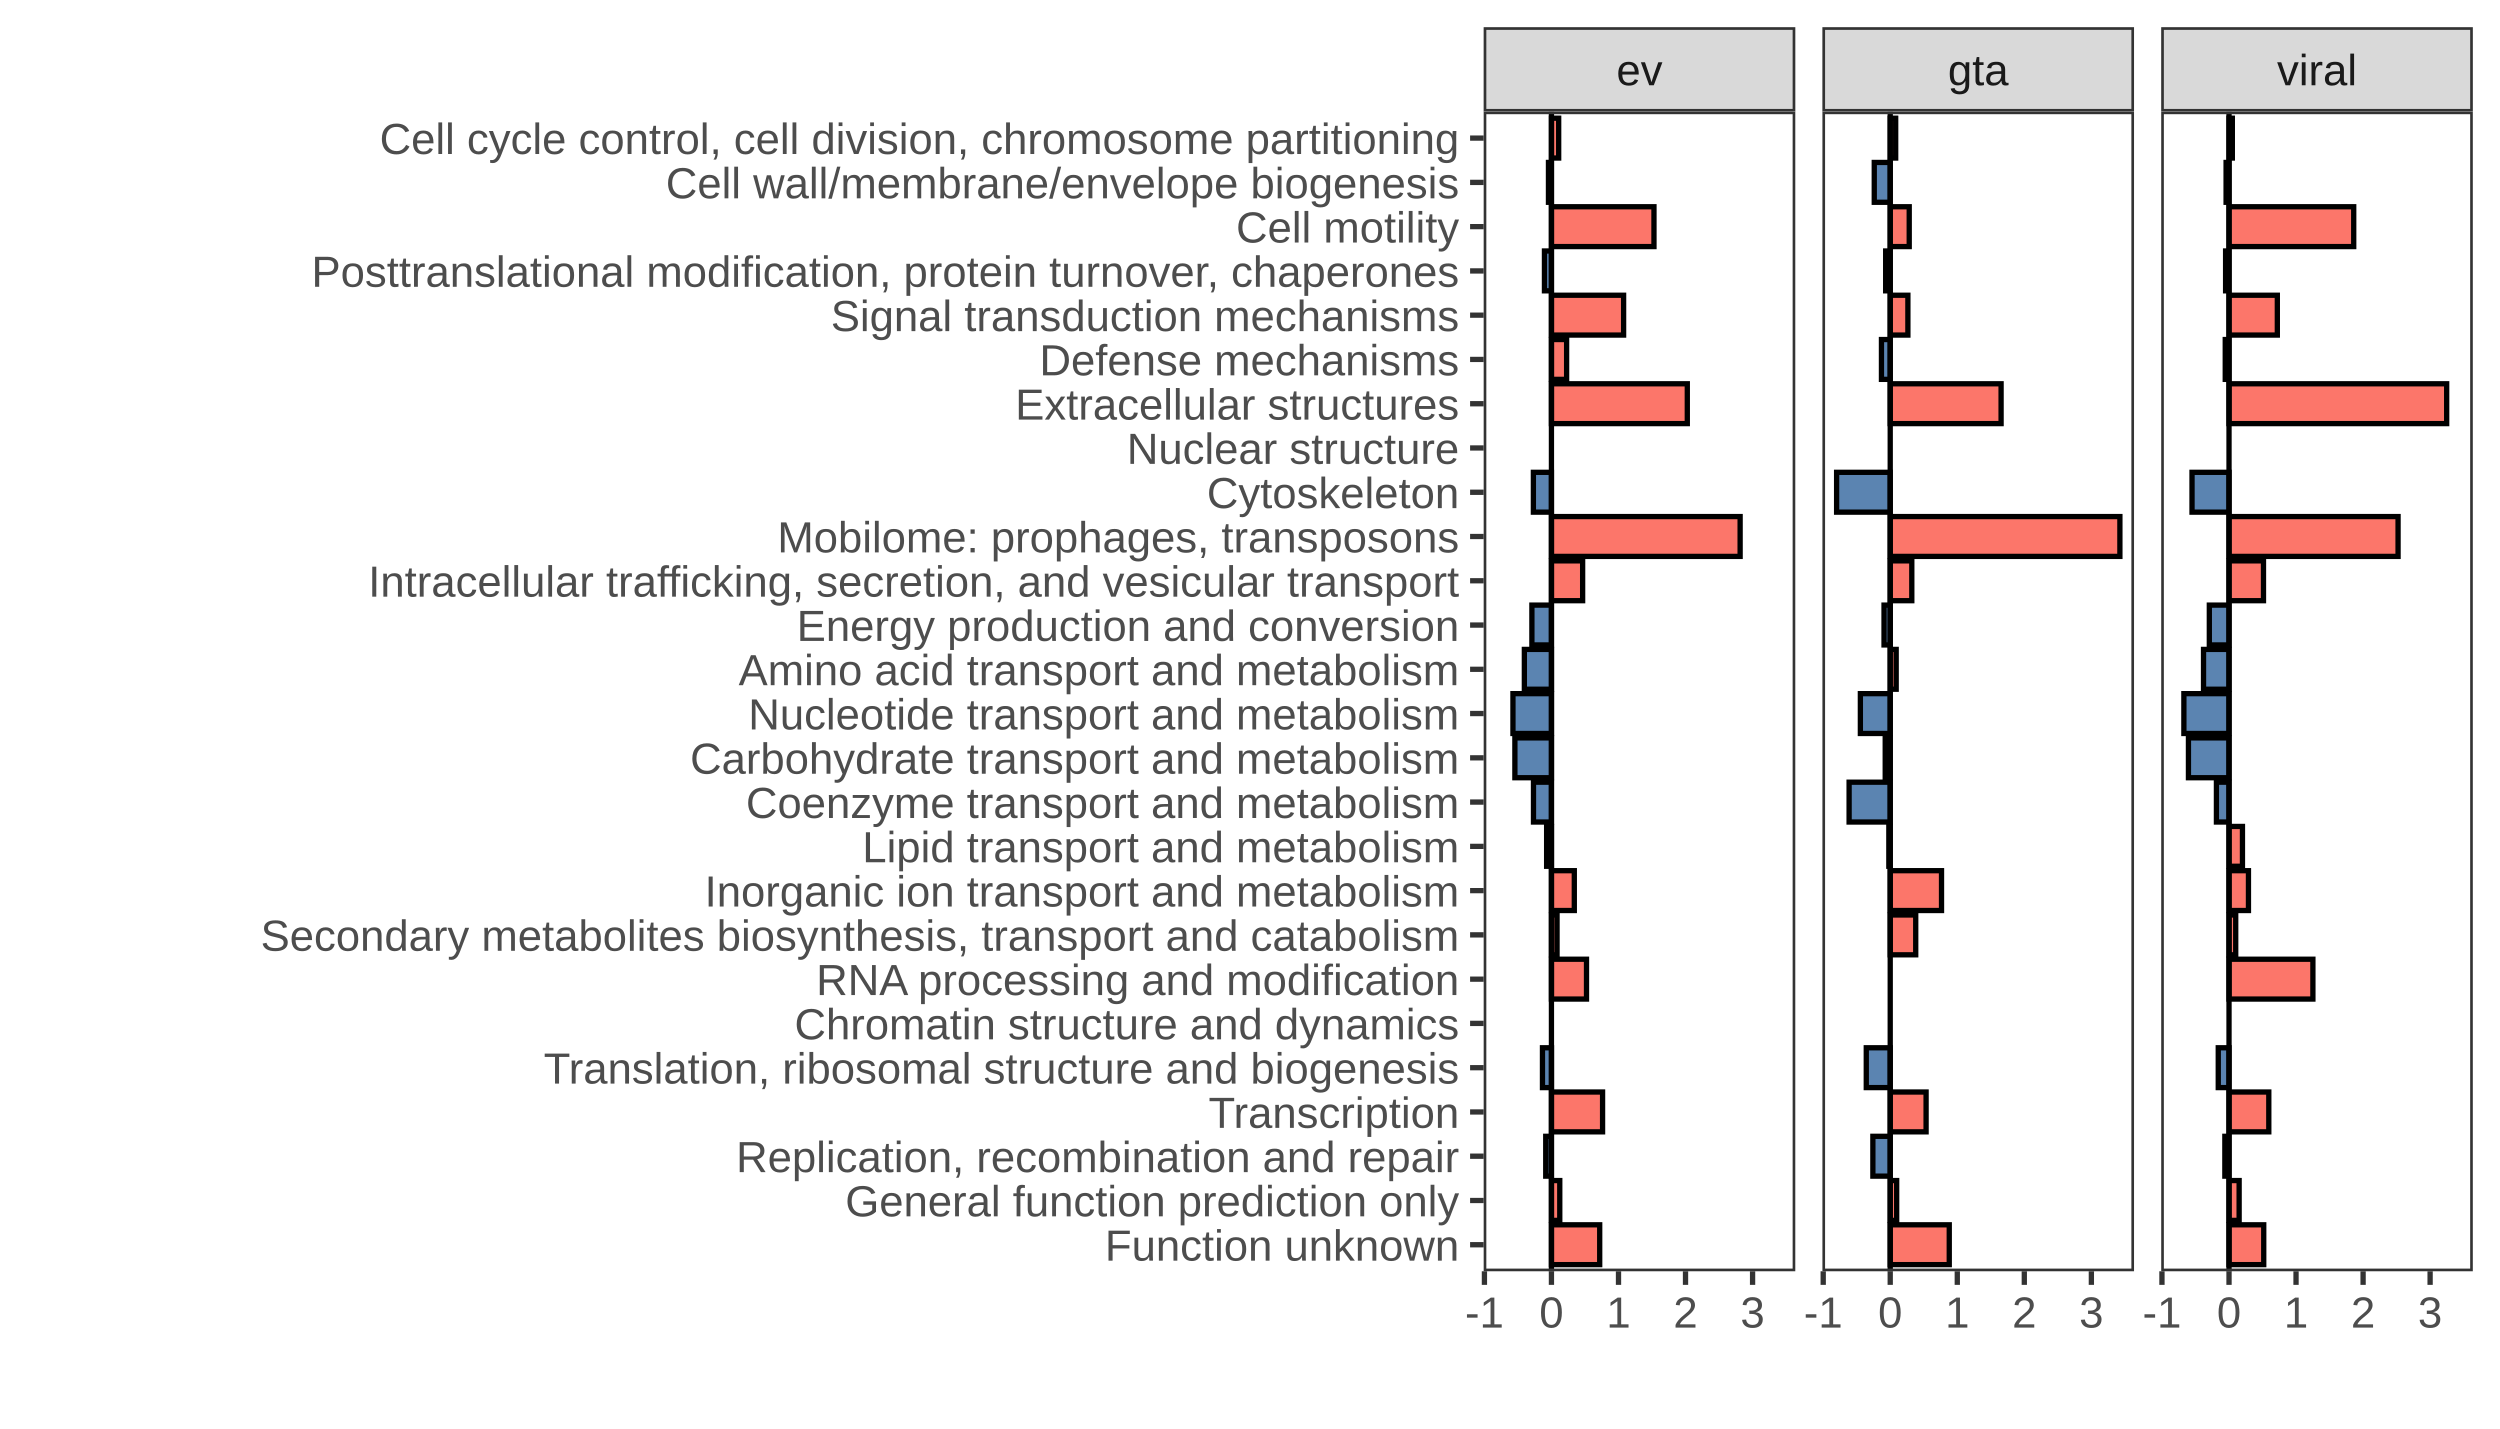
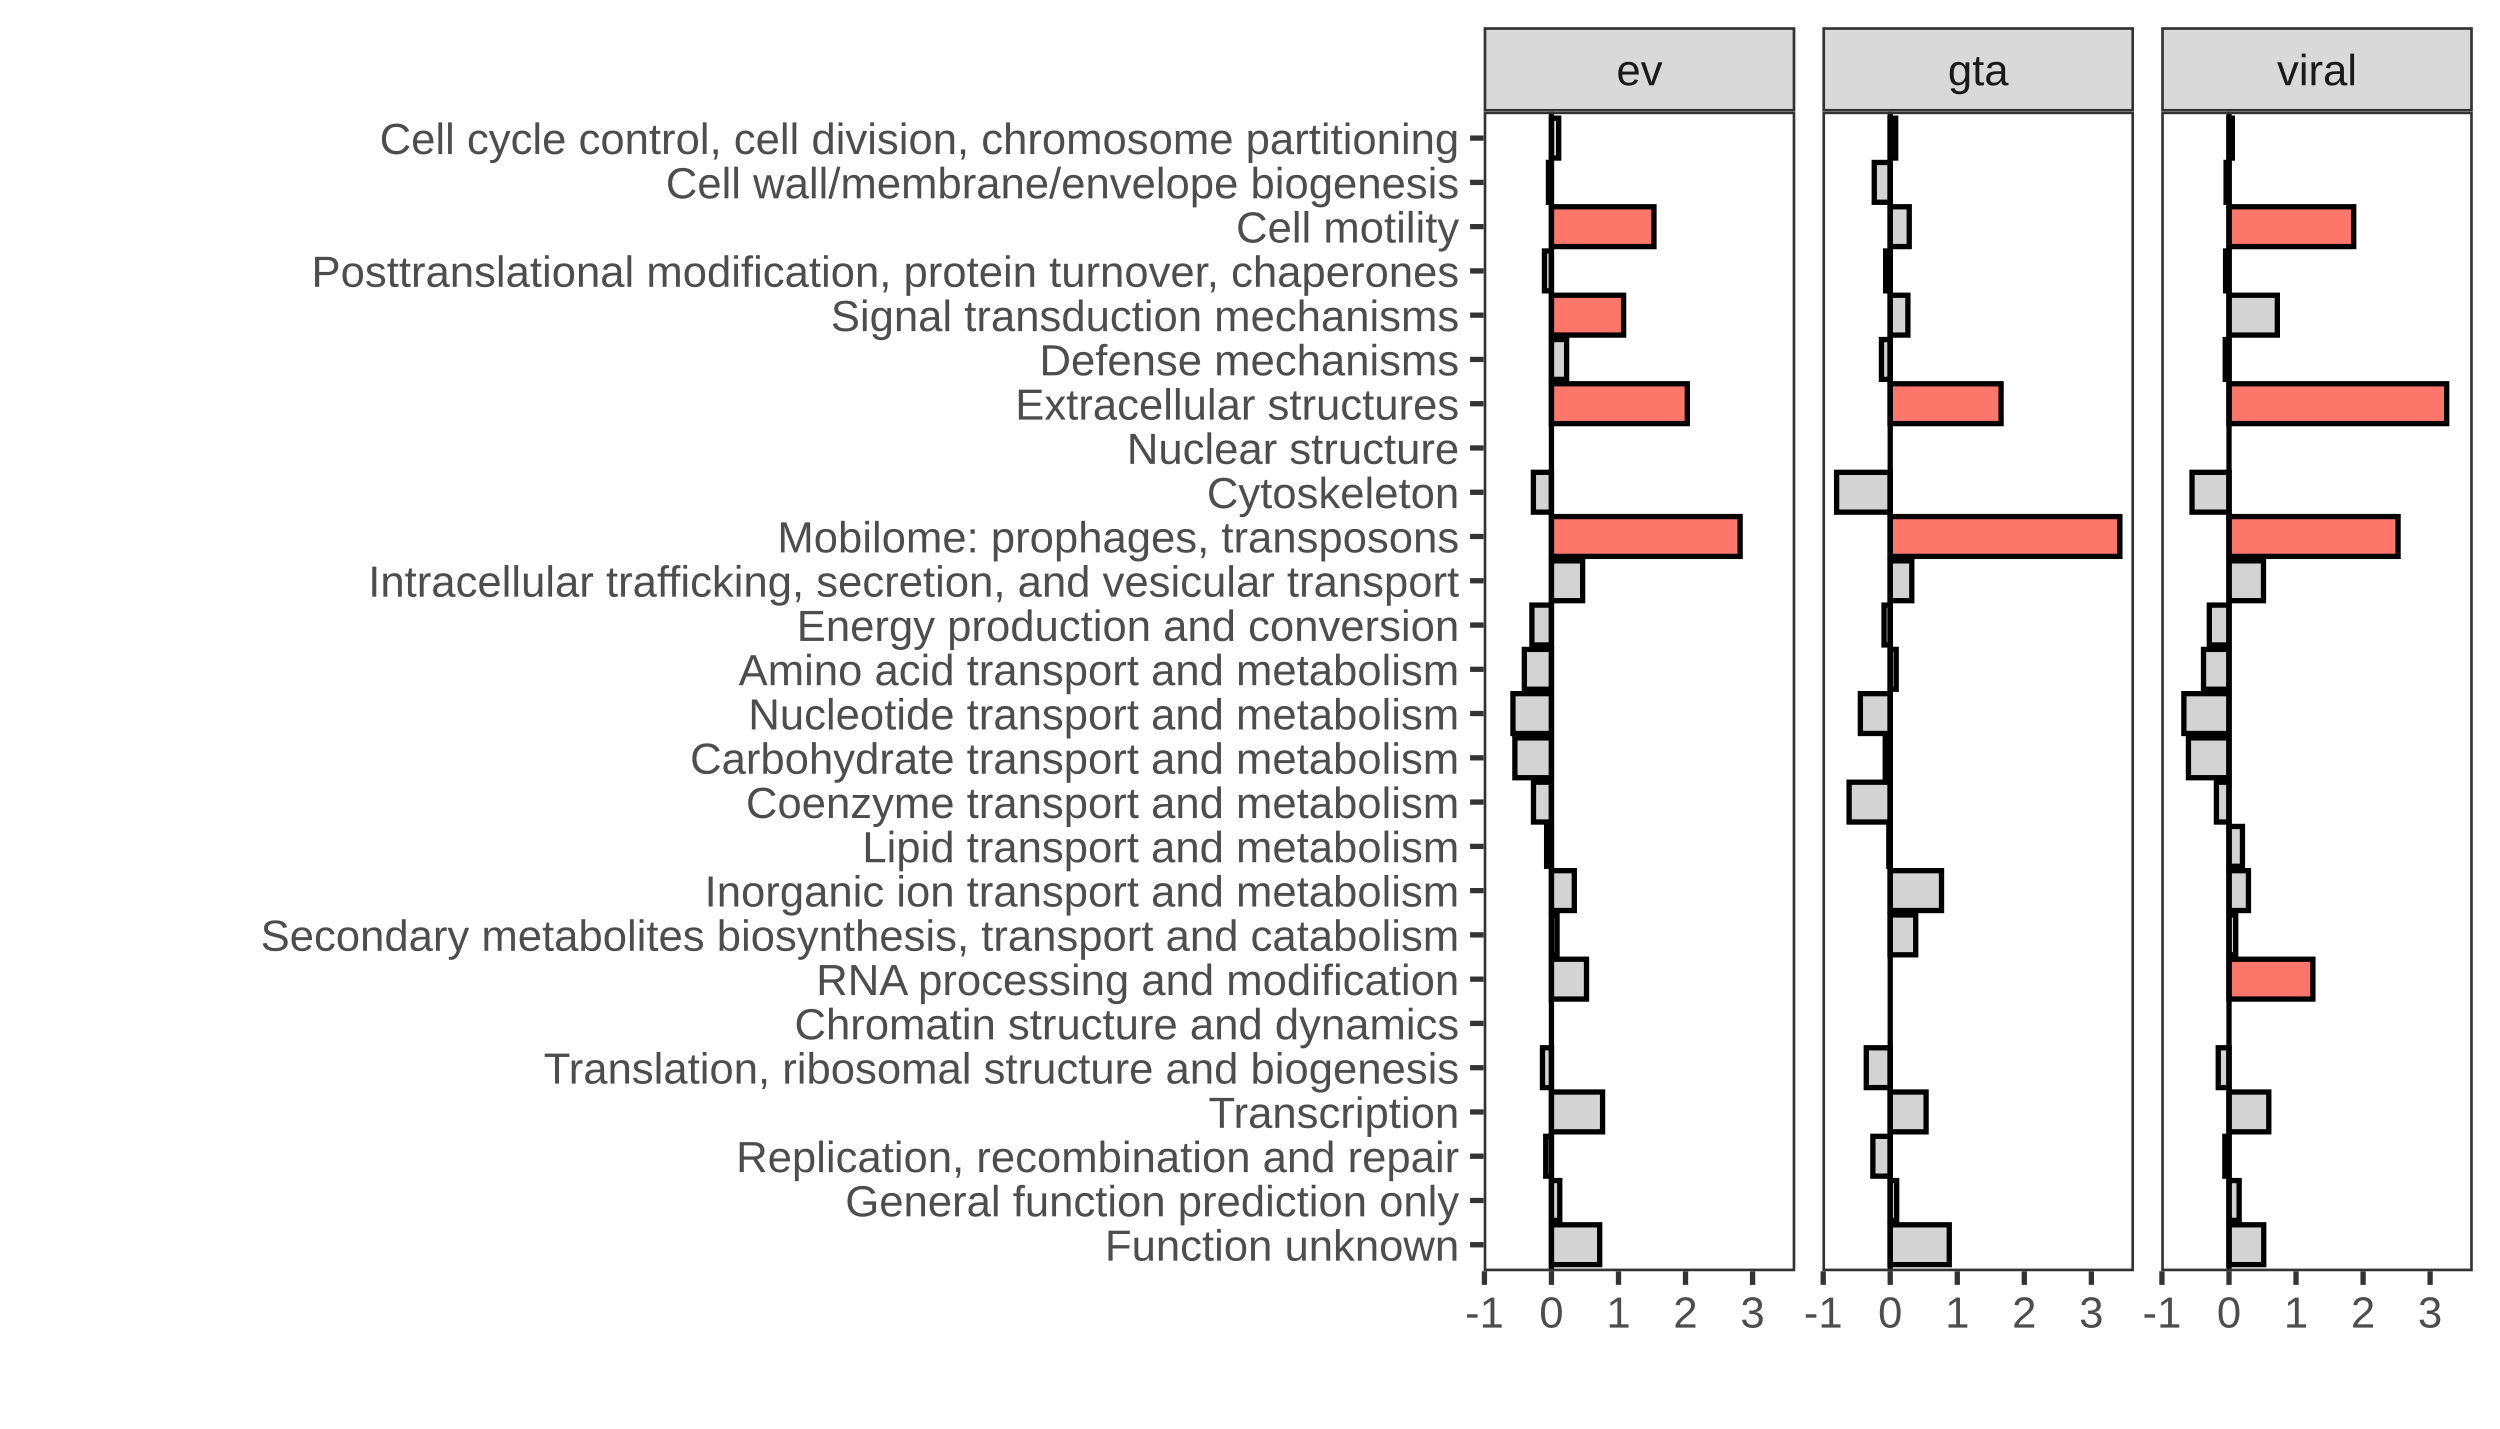
<svg xmlns="http://www.w3.org/2000/svg" class="svglite" width="504.00pt" height="288.00pt" viewBox="0 0 504.00 288.00">
  <defs>
    <style type="text/css">
    .svglite line, .svglite polyline, .svglite polygon, .svglite path, .svglite rect, .svglite circle {
      fill: none;
      stroke: #000000;
      stroke-linecap: round;
      stroke-linejoin: round;
      stroke-miterlimit: 10.00;
    }
    .svglite text {
      white-space: pre;
    }
  </style>
  </defs>
  <rect width="100%" height="100%" style="stroke: none; fill: none;" />
  <defs>
    <clipPath id="cpMC4wMHw1MDQuMDB8MC4wMHwyODguMDA=">
      <rect x="0.00" y="0.00" width="504.00" height="288.00" />
    </clipPath>
  </defs>
  <g clip-path="url(#cpMC4wMHw1MDQuMDB8MC4wMHwyODguMDA=)">
    <rect x="-0" y="0.00" width="504.00" height="288.00" style="stroke-width: 1.07; stroke: none;" />
  </g>
  <defs>
    <clipPath id="cpMjk5LjExfDM2MS45MnwyMi40OXwyNTYuMjk=">
      <rect x="299.11" y="22.49" width="62.82" height="233.80" />
    </clipPath>
  </defs>
  <g clip-path="url(#cpMjk5LjExfDM2MS45MnwyMi40OXwyNTYuMjk=)">
    <rect x="299.11" y="22.49" width="62.82" height="233.80" style="stroke-width: 1.07; stroke: none;" />
-     <rect x="310.96" y="211.23" width="1.82" height="8.03" style="stroke-width: 1.07; stroke-linecap: butt; stroke-linejoin: miter; fill: #5B84B1;" />
-     <rect x="312.77" y="193.38" width="7.07" height="8.03" style="stroke-width: 1.07; stroke-linecap: butt; stroke-linejoin: miter; fill: #FC766A;" />
-     <rect x="312.77" y="220.15" width="10.31" height="8.03" style="stroke-width: 1.07; stroke-linecap: butt; stroke-linejoin: miter; fill: #FC766A;" />
-     <rect x="311.62" y="229.08" width="1.15" height="8.03" style="stroke-width: 1.07; stroke-linecap: butt; stroke-linejoin: miter; fill: #5B84B1;" />
-     <rect x="312.77" y="202.31" width="0.00" height="8.03" style="stroke-width: 1.07; stroke-linecap: butt; stroke-linejoin: miter; fill: #5B84B1;" />
-     <rect x="312.77" y="23.83" width="1.46" height="8.03" style="stroke-width: 1.07; stroke-linecap: butt; stroke-linejoin: miter; fill: #FC766A;" />
-     <rect x="312.77" y="86.30" width="0.00" height="8.03" style="stroke-width: 1.07; stroke-linecap: butt; stroke-linejoin: miter; fill: #5B84B1;" />
-     <rect x="312.77" y="68.45" width="3.06" height="8.03" style="stroke-width: 1.07; stroke-linecap: butt; stroke-linejoin: miter; fill: #FC766A;" />
+     <rect x="310.96" y="211.23" width="1.82" height="8.03" style="stroke-width: 1.07; stroke-linecap: butt; stroke-linejoin: miter; fill: #D3D3D3;" />
+     <rect x="312.77" y="193.38" width="7.07" height="8.03" style="stroke-width: 1.07; stroke-linecap: butt; stroke-linejoin: miter; fill: #D3D3D3;" />
+     <rect x="312.77" y="220.15" width="10.31" height="8.03" style="stroke-width: 1.07; stroke-linecap: butt; stroke-linejoin: miter; fill: #D3D3D3;" />
+     <rect x="311.62" y="229.08" width="1.15" height="8.03" style="stroke-width: 1.07; stroke-linecap: butt; stroke-linejoin: miter; fill: #D3D3D3;" />
+     <rect x="312.77" y="202.31" width="0.00" height="8.03" style="stroke-width: 1.07; stroke-linecap: butt; stroke-linejoin: miter; fill: #D3D3D3;" />
+     <rect x="312.77" y="23.83" width="1.46" height="8.03" style="stroke-width: 1.07; stroke-linecap: butt; stroke-linejoin: miter; fill: #D3D3D3;" />
+     <rect x="312.77" y="86.30" width="0.00" height="8.03" style="stroke-width: 1.07; stroke-linecap: butt; stroke-linejoin: miter; fill: #D3D3D3;" />
+     <rect x="312.77" y="68.45" width="3.06" height="8.03" style="stroke-width: 1.07; stroke-linecap: butt; stroke-linejoin: miter; fill: #D3D3D3;" />
    <rect x="312.77" y="59.52" width="14.55" height="8.03" style="stroke-width: 1.07; stroke-linecap: butt; stroke-linejoin: miter; fill: #FC766A;" />
-     <rect x="312.17" y="32.75" width="0.60" height="8.03" style="stroke-width: 1.07; stroke-linecap: butt; stroke-linejoin: miter; fill: #5B84B1;" />
+     <rect x="312.17" y="32.75" width="0.60" height="8.03" style="stroke-width: 1.07; stroke-linecap: butt; stroke-linejoin: miter; fill: #D3D3D3;" />
    <rect x="312.77" y="41.68" width="20.67" height="8.03" style="stroke-width: 1.07; stroke-linecap: butt; stroke-linejoin: miter; fill: #FC766A;" />
-     <rect x="309.13" y="95.22" width="3.64" height="8.03" style="stroke-width: 1.07; stroke-linecap: butt; stroke-linejoin: miter; fill: #5B84B1;" />
+     <rect x="309.13" y="95.22" width="3.64" height="8.03" style="stroke-width: 1.07; stroke-linecap: butt; stroke-linejoin: miter; fill: #D3D3D3;" />
    <rect x="312.77" y="77.37" width="27.39" height="8.03" style="stroke-width: 1.07; stroke-linecap: butt; stroke-linejoin: miter; fill: #FC766A;" />
-     <rect x="312.77" y="113.07" width="6.29" height="8.03" style="stroke-width: 1.07; stroke-linecap: butt; stroke-linejoin: miter; fill: #FC766A;" />
-     <rect x="311.36" y="50.60" width="1.41" height="8.03" style="stroke-width: 1.07; stroke-linecap: butt; stroke-linejoin: miter; fill: #5B84B1;" />
+     <rect x="312.77" y="113.07" width="6.29" height="8.03" style="stroke-width: 1.07; stroke-linecap: butt; stroke-linejoin: miter; fill: #D3D3D3;" />
+     <rect x="311.36" y="50.60" width="1.41" height="8.03" style="stroke-width: 1.07; stroke-linecap: butt; stroke-linejoin: miter; fill: #D3D3D3;" />
    <rect x="312.77" y="104.14" width="38.04" height="8.03" style="stroke-width: 1.07; stroke-linecap: butt; stroke-linejoin: miter; fill: #FC766A;" />
-     <rect x="308.83" y="121.99" width="3.94" height="8.03" style="stroke-width: 1.07; stroke-linecap: butt; stroke-linejoin: miter; fill: #5B84B1;" />
-     <rect x="305.40" y="148.76" width="7.38" height="8.03" style="stroke-width: 1.07; stroke-linecap: butt; stroke-linejoin: miter; fill: #5B84B1;" />
-     <rect x="307.31" y="130.92" width="5.47" height="8.03" style="stroke-width: 1.07; stroke-linecap: butt; stroke-linejoin: miter; fill: #5B84B1;" />
-     <rect x="305.01" y="139.84" width="7.77" height="8.03" style="stroke-width: 1.07; stroke-linecap: butt; stroke-linejoin: miter; fill: #5B84B1;" />
-     <rect x="309.15" y="157.69" width="3.62" height="8.03" style="stroke-width: 1.07; stroke-linecap: butt; stroke-linejoin: miter; fill: #5B84B1;" />
-     <rect x="311.80" y="166.61" width="0.98" height="8.03" style="stroke-width: 1.07; stroke-linecap: butt; stroke-linejoin: miter; fill: #5B84B1;" />
-     <rect x="312.77" y="175.53" width="4.61" height="8.03" style="stroke-width: 1.07; stroke-linecap: butt; stroke-linejoin: miter; fill: #FC766A;" />
-     <rect x="312.77" y="184.46" width="1.13" height="8.03" style="stroke-width: 1.07; stroke-linecap: butt; stroke-linejoin: miter; fill: #FC766A;" />
-     <rect x="312.77" y="238.00" width="1.68" height="8.03" style="stroke-width: 1.07; stroke-linecap: butt; stroke-linejoin: miter; fill: #FC766A;" />
-     <rect x="312.77" y="246.92" width="9.73" height="8.03" style="stroke-width: 1.07; stroke-linecap: butt; stroke-linejoin: miter; fill: #FC766A;" />
+     <rect x="308.83" y="121.99" width="3.94" height="8.03" style="stroke-width: 1.07; stroke-linecap: butt; stroke-linejoin: miter; fill: #D3D3D3;" />
+     <rect x="305.40" y="148.76" width="7.38" height="8.03" style="stroke-width: 1.07; stroke-linecap: butt; stroke-linejoin: miter; fill: #D3D3D3;" />
+     <rect x="307.31" y="130.92" width="5.47" height="8.03" style="stroke-width: 1.07; stroke-linecap: butt; stroke-linejoin: miter; fill: #D3D3D3;" />
+     <rect x="305.01" y="139.84" width="7.77" height="8.03" style="stroke-width: 1.07; stroke-linecap: butt; stroke-linejoin: miter; fill: #D3D3D3;" />
+     <rect x="309.15" y="157.69" width="3.62" height="8.03" style="stroke-width: 1.07; stroke-linecap: butt; stroke-linejoin: miter; fill: #D3D3D3;" />
+     <rect x="311.80" y="166.61" width="0.98" height="8.03" style="stroke-width: 1.07; stroke-linecap: butt; stroke-linejoin: miter; fill: #D3D3D3;" />
+     <rect x="312.77" y="175.53" width="4.61" height="8.03" style="stroke-width: 1.07; stroke-linecap: butt; stroke-linejoin: miter; fill: #D3D3D3;" />
+     <rect x="312.77" y="184.46" width="1.13" height="8.03" style="stroke-width: 1.07; stroke-linecap: butt; stroke-linejoin: miter; fill: #D3D3D3;" />
+     <rect x="312.77" y="238.00" width="1.68" height="8.03" style="stroke-width: 1.07; stroke-linecap: butt; stroke-linejoin: miter; fill: #D3D3D3;" />
+     <rect x="312.77" y="246.92" width="9.73" height="8.03" style="stroke-width: 1.07; stroke-linecap: butt; stroke-linejoin: miter; fill: #D3D3D3;" />
    <line x1="312.77" y1="256.29" x2="312.77" y2="22.49" style="stroke-width: 1.07; stroke-linecap: butt;" />
    <rect x="299.11" y="22.49" width="62.82" height="233.80" style="stroke-width: 1.07; stroke: #333333;" />
  </g>
  <g clip-path="url(#cpMC4wMHw1MDQuMDB8MC4wMHwyODguMDA=)">
</g>
  <defs>
    <clipPath id="cpMzY3LjQwfDQzMC4yMnwyMi40OXwyNTYuMjk=">
      <rect x="367.40" y="22.49" width="62.82" height="233.80" />
    </clipPath>
  </defs>
  <g clip-path="url(#cpMzY3LjQwfDQzMC4yMnwyMi40OXwyNTYuMjk=)">
    <rect x="367.40" y="22.49" width="62.82" height="233.80" style="stroke-width: 1.07; stroke: none;" />
-     <rect x="376.24" y="211.23" width="4.83" height="8.03" style="stroke-width: 1.07; stroke-linecap: butt; stroke-linejoin: miter; fill: #5B84B1;" />
-     <rect x="381.07" y="193.38" width="0.00" height="8.03" style="stroke-width: 1.07; stroke-linecap: butt; stroke-linejoin: miter; fill: #5B84B1;" />
-     <rect x="381.07" y="220.15" width="7.23" height="8.03" style="stroke-width: 1.07; stroke-linecap: butt; stroke-linejoin: miter; fill: #FC766A;" />
-     <rect x="377.57" y="229.08" width="3.50" height="8.03" style="stroke-width: 1.07; stroke-linecap: butt; stroke-linejoin: miter; fill: #5B84B1;" />
-     <rect x="381.07" y="202.31" width="0.00" height="8.03" style="stroke-width: 1.07; stroke-linecap: butt; stroke-linejoin: miter; fill: #5B84B1;" />
-     <rect x="381.07" y="23.83" width="1.10" height="8.03" style="stroke-width: 1.07; stroke-linecap: butt; stroke-linejoin: miter; fill: #FC766A;" />
-     <rect x="381.07" y="86.30" width="0.00" height="8.03" style="stroke-width: 1.07; stroke-linecap: butt; stroke-linejoin: miter; fill: #5B84B1;" />
-     <rect x="379.30" y="68.45" width="1.77" height="8.03" style="stroke-width: 1.07; stroke-linecap: butt; stroke-linejoin: miter; fill: #5B84B1;" />
-     <rect x="381.07" y="59.52" width="3.56" height="8.03" style="stroke-width: 1.07; stroke-linecap: butt; stroke-linejoin: miter; fill: #FC766A;" />
-     <rect x="377.85" y="32.75" width="3.22" height="8.03" style="stroke-width: 1.07; stroke-linecap: butt; stroke-linejoin: miter; fill: #5B84B1;" />
-     <rect x="381.07" y="41.68" width="3.83" height="8.03" style="stroke-width: 1.07; stroke-linecap: butt; stroke-linejoin: miter; fill: #FC766A;" />
-     <rect x="370.26" y="95.22" width="10.81" height="8.03" style="stroke-width: 1.07; stroke-linecap: butt; stroke-linejoin: miter; fill: #5B84B1;" />
+     <rect x="376.24" y="211.23" width="4.83" height="8.03" style="stroke-width: 1.07; stroke-linecap: butt; stroke-linejoin: miter; fill: #D3D3D3;" />
+     <rect x="381.07" y="193.38" width="0.00" height="8.03" style="stroke-width: 1.07; stroke-linecap: butt; stroke-linejoin: miter; fill: #D3D3D3;" />
+     <rect x="381.07" y="220.15" width="7.23" height="8.03" style="stroke-width: 1.07; stroke-linecap: butt; stroke-linejoin: miter; fill: #D3D3D3;" />
+     <rect x="377.57" y="229.08" width="3.50" height="8.03" style="stroke-width: 1.07; stroke-linecap: butt; stroke-linejoin: miter; fill: #D3D3D3;" />
+     <rect x="381.07" y="202.31" width="0.00" height="8.03" style="stroke-width: 1.07; stroke-linecap: butt; stroke-linejoin: miter; fill: #D3D3D3;" />
+     <rect x="381.07" y="23.83" width="1.10" height="8.03" style="stroke-width: 1.07; stroke-linecap: butt; stroke-linejoin: miter; fill: #D3D3D3;" />
+     <rect x="381.07" y="86.30" width="0.00" height="8.03" style="stroke-width: 1.07; stroke-linecap: butt; stroke-linejoin: miter; fill: #D3D3D3;" />
+     <rect x="379.30" y="68.45" width="1.77" height="8.03" style="stroke-width: 1.07; stroke-linecap: butt; stroke-linejoin: miter; fill: #D3D3D3;" />
+     <rect x="381.07" y="59.52" width="3.56" height="8.03" style="stroke-width: 1.07; stroke-linecap: butt; stroke-linejoin: miter; fill: #D3D3D3;" />
+     <rect x="377.85" y="32.75" width="3.22" height="8.03" style="stroke-width: 1.07; stroke-linecap: butt; stroke-linejoin: miter; fill: #D3D3D3;" />
+     <rect x="381.07" y="41.68" width="3.83" height="8.03" style="stroke-width: 1.07; stroke-linecap: butt; stroke-linejoin: miter; fill: #D3D3D3;" />
+     <rect x="370.26" y="95.22" width="10.81" height="8.03" style="stroke-width: 1.07; stroke-linecap: butt; stroke-linejoin: miter; fill: #D3D3D3;" />
    <rect x="381.07" y="77.37" width="22.35" height="8.03" style="stroke-width: 1.07; stroke-linecap: butt; stroke-linejoin: miter; fill: #FC766A;" />
-     <rect x="381.07" y="113.07" width="4.35" height="8.03" style="stroke-width: 1.07; stroke-linecap: butt; stroke-linejoin: miter; fill: #FC766A;" />
-     <rect x="380.15" y="50.60" width="0.92" height="8.03" style="stroke-width: 1.07; stroke-linecap: butt; stroke-linejoin: miter; fill: #5B84B1;" />
+     <rect x="381.07" y="113.07" width="4.35" height="8.03" style="stroke-width: 1.07; stroke-linecap: butt; stroke-linejoin: miter; fill: #D3D3D3;" />
+     <rect x="380.15" y="50.60" width="0.92" height="8.03" style="stroke-width: 1.07; stroke-linecap: butt; stroke-linejoin: miter; fill: #D3D3D3;" />
    <rect x="381.07" y="104.14" width="46.30" height="8.03" style="stroke-width: 1.07; stroke-linecap: butt; stroke-linejoin: miter; fill: #FC766A;" />
-     <rect x="379.82" y="121.99" width="1.26" height="8.03" style="stroke-width: 1.07; stroke-linecap: butt; stroke-linejoin: miter; fill: #5B84B1;" />
-     <rect x="380.06" y="148.76" width="1.01" height="8.03" style="stroke-width: 1.07; stroke-linecap: butt; stroke-linejoin: miter; fill: #5B84B1;" />
-     <rect x="381.07" y="130.92" width="1.20" height="8.03" style="stroke-width: 1.07; stroke-linecap: butt; stroke-linejoin: miter; fill: #FC766A;" />
-     <rect x="375.05" y="139.84" width="6.02" height="8.03" style="stroke-width: 1.07; stroke-linecap: butt; stroke-linejoin: miter; fill: #5B84B1;" />
-     <rect x="372.78" y="157.69" width="8.29" height="8.03" style="stroke-width: 1.07; stroke-linecap: butt; stroke-linejoin: miter; fill: #5B84B1;" />
-     <rect x="380.79" y="166.61" width="0.28" height="8.03" style="stroke-width: 1.07; stroke-linecap: butt; stroke-linejoin: miter; fill: #5B84B1;" />
-     <rect x="381.07" y="175.53" width="10.34" height="8.03" style="stroke-width: 1.07; stroke-linecap: butt; stroke-linejoin: miter; fill: #FC766A;" />
-     <rect x="381.07" y="184.46" width="5.14" height="8.03" style="stroke-width: 1.07; stroke-linecap: butt; stroke-linejoin: miter; fill: #FC766A;" />
-     <rect x="381.07" y="238.00" width="1.30" height="8.03" style="stroke-width: 1.07; stroke-linecap: butt; stroke-linejoin: miter; fill: #FC766A;" />
-     <rect x="381.07" y="246.92" width="11.90" height="8.03" style="stroke-width: 1.07; stroke-linecap: butt; stroke-linejoin: miter; fill: #FC766A;" />
+     <rect x="379.82" y="121.99" width="1.26" height="8.03" style="stroke-width: 1.07; stroke-linecap: butt; stroke-linejoin: miter; fill: #D3D3D3;" />
+     <rect x="380.06" y="148.76" width="1.01" height="8.03" style="stroke-width: 1.07; stroke-linecap: butt; stroke-linejoin: miter; fill: #D3D3D3;" />
+     <rect x="381.07" y="130.92" width="1.20" height="8.03" style="stroke-width: 1.07; stroke-linecap: butt; stroke-linejoin: miter; fill: #D3D3D3;" />
+     <rect x="375.05" y="139.84" width="6.02" height="8.03" style="stroke-width: 1.07; stroke-linecap: butt; stroke-linejoin: miter; fill: #D3D3D3;" />
+     <rect x="372.78" y="157.69" width="8.29" height="8.03" style="stroke-width: 1.07; stroke-linecap: butt; stroke-linejoin: miter; fill: #D3D3D3;" />
+     <rect x="380.79" y="166.61" width="0.28" height="8.03" style="stroke-width: 1.07; stroke-linecap: butt; stroke-linejoin: miter; fill: #D3D3D3;" />
+     <rect x="381.07" y="175.53" width="10.34" height="8.03" style="stroke-width: 1.07; stroke-linecap: butt; stroke-linejoin: miter; fill: #D3D3D3;" />
+     <rect x="381.07" y="184.46" width="5.14" height="8.03" style="stroke-width: 1.07; stroke-linecap: butt; stroke-linejoin: miter; fill: #D3D3D3;" />
+     <rect x="381.07" y="238.00" width="1.30" height="8.03" style="stroke-width: 1.07; stroke-linecap: butt; stroke-linejoin: miter; fill: #D3D3D3;" />
+     <rect x="381.07" y="246.92" width="11.90" height="8.03" style="stroke-width: 1.07; stroke-linecap: butt; stroke-linejoin: miter; fill: #D3D3D3;" />
    <line x1="381.07" y1="256.29" x2="381.07" y2="22.49" style="stroke-width: 1.07; stroke-linecap: butt;" />
    <rect x="367.40" y="22.49" width="62.82" height="233.80" style="stroke-width: 1.07; stroke: #333333;" />
  </g>
  <g clip-path="url(#cpMC4wMHw1MDQuMDB8MC4wMHwyODguMDA=)">
</g>
  <defs>
    <clipPath id="cpNDM1LjcwfDQ5OC41MnwyMi40OXwyNTYuMjk=">
      <rect x="435.70" y="22.49" width="62.82" height="233.80" />
    </clipPath>
  </defs>
  <g clip-path="url(#cpNDM1LjcwfDQ5OC41MnwyMi40OXwyNTYuMjk=)">
    <rect x="435.70" y="22.49" width="62.82" height="233.80" style="stroke-width: 1.07; stroke: none;" />
-     <rect x="447.20" y="211.23" width="2.17" height="8.03" style="stroke-width: 1.07; stroke-linecap: butt; stroke-linejoin: miter; fill: #5B84B1;" />
+     <rect x="447.20" y="211.23" width="2.17" height="8.03" style="stroke-width: 1.07; stroke-linecap: butt; stroke-linejoin: miter; fill: #D3D3D3;" />
    <rect x="449.37" y="193.38" width="16.91" height="8.03" style="stroke-width: 1.07; stroke-linecap: butt; stroke-linejoin: miter; fill: #FC766A;" />
-     <rect x="449.37" y="220.15" width="8.02" height="8.03" style="stroke-width: 1.07; stroke-linecap: butt; stroke-linejoin: miter; fill: #FC766A;" />
-     <rect x="448.53" y="229.08" width="0.84" height="8.03" style="stroke-width: 1.07; stroke-linecap: butt; stroke-linejoin: miter; fill: #5B84B1;" />
-     <rect x="449.37" y="202.31" width="0.00" height="8.03" style="stroke-width: 1.07; stroke-linecap: butt; stroke-linejoin: miter; fill: #5B84B1;" />
-     <rect x="449.37" y="23.83" width="0.67" height="8.03" style="stroke-width: 1.07; stroke-linecap: butt; stroke-linejoin: miter; fill: #FC766A;" />
-     <rect x="449.37" y="86.30" width="0.00" height="8.03" style="stroke-width: 1.07; stroke-linecap: butt; stroke-linejoin: miter; fill: #5B84B1;" />
-     <rect x="448.61" y="68.45" width="0.76" height="8.03" style="stroke-width: 1.07; stroke-linecap: butt; stroke-linejoin: miter; fill: #5B84B1;" />
-     <rect x="449.37" y="59.52" width="9.74" height="8.03" style="stroke-width: 1.07; stroke-linecap: butt; stroke-linejoin: miter; fill: #FC766A;" />
-     <rect x="448.78" y="32.75" width="0.59" height="8.03" style="stroke-width: 1.07; stroke-linecap: butt; stroke-linejoin: miter; fill: #5B84B1;" />
+     <rect x="449.37" y="220.15" width="8.02" height="8.03" style="stroke-width: 1.07; stroke-linecap: butt; stroke-linejoin: miter; fill: #D3D3D3;" />
+     <rect x="448.53" y="229.08" width="0.84" height="8.03" style="stroke-width: 1.07; stroke-linecap: butt; stroke-linejoin: miter; fill: #D3D3D3;" />
+     <rect x="449.37" y="202.31" width="0.00" height="8.03" style="stroke-width: 1.07; stroke-linecap: butt; stroke-linejoin: miter; fill: #D3D3D3;" />
+     <rect x="449.37" y="23.83" width="0.67" height="8.03" style="stroke-width: 1.07; stroke-linecap: butt; stroke-linejoin: miter; fill: #D3D3D3;" />
+     <rect x="449.37" y="86.30" width="0.00" height="8.03" style="stroke-width: 1.07; stroke-linecap: butt; stroke-linejoin: miter; fill: #D3D3D3;" />
+     <rect x="448.61" y="68.45" width="0.76" height="8.03" style="stroke-width: 1.07; stroke-linecap: butt; stroke-linejoin: miter; fill: #D3D3D3;" />
+     <rect x="449.37" y="59.52" width="9.74" height="8.03" style="stroke-width: 1.07; stroke-linecap: butt; stroke-linejoin: miter; fill: #D3D3D3;" />
+     <rect x="448.78" y="32.75" width="0.59" height="8.03" style="stroke-width: 1.07; stroke-linecap: butt; stroke-linejoin: miter; fill: #D3D3D3;" />
    <rect x="449.37" y="41.68" width="25.14" height="8.03" style="stroke-width: 1.07; stroke-linecap: butt; stroke-linejoin: miter; fill: #FC766A;" />
-     <rect x="441.91" y="95.22" width="7.46" height="8.03" style="stroke-width: 1.07; stroke-linecap: butt; stroke-linejoin: miter; fill: #5B84B1;" />
+     <rect x="441.91" y="95.22" width="7.46" height="8.03" style="stroke-width: 1.07; stroke-linecap: butt; stroke-linejoin: miter; fill: #D3D3D3;" />
    <rect x="449.37" y="77.37" width="43.88" height="8.03" style="stroke-width: 1.07; stroke-linecap: butt; stroke-linejoin: miter; fill: #FC766A;" />
-     <rect x="449.37" y="113.07" width="6.95" height="8.03" style="stroke-width: 1.07; stroke-linecap: butt; stroke-linejoin: miter; fill: #FC766A;" />
-     <rect x="448.68" y="50.60" width="0.69" height="8.03" style="stroke-width: 1.07; stroke-linecap: butt; stroke-linejoin: miter; fill: #5B84B1;" />
+     <rect x="449.37" y="113.07" width="6.95" height="8.03" style="stroke-width: 1.07; stroke-linecap: butt; stroke-linejoin: miter; fill: #D3D3D3;" />
+     <rect x="448.68" y="50.60" width="0.69" height="8.03" style="stroke-width: 1.07; stroke-linecap: butt; stroke-linejoin: miter; fill: #D3D3D3;" />
    <rect x="449.37" y="104.14" width="34.08" height="8.03" style="stroke-width: 1.07; stroke-linecap: butt; stroke-linejoin: miter; fill: #FC766A;" />
-     <rect x="445.40" y="121.99" width="3.97" height="8.03" style="stroke-width: 1.07; stroke-linecap: butt; stroke-linejoin: miter; fill: #5B84B1;" />
-     <rect x="441.19" y="148.76" width="8.18" height="8.03" style="stroke-width: 1.07; stroke-linecap: butt; stroke-linejoin: miter; fill: #5B84B1;" />
-     <rect x="444.23" y="130.92" width="5.14" height="8.03" style="stroke-width: 1.07; stroke-linecap: butt; stroke-linejoin: miter; fill: #5B84B1;" />
-     <rect x="440.27" y="139.84" width="9.10" height="8.03" style="stroke-width: 1.07; stroke-linecap: butt; stroke-linejoin: miter; fill: #5B84B1;" />
-     <rect x="446.83" y="157.69" width="2.54" height="8.03" style="stroke-width: 1.07; stroke-linecap: butt; stroke-linejoin: miter; fill: #5B84B1;" />
-     <rect x="449.37" y="166.61" width="2.71" height="8.03" style="stroke-width: 1.07; stroke-linecap: butt; stroke-linejoin: miter; fill: #FC766A;" />
-     <rect x="449.37" y="175.53" width="3.92" height="8.03" style="stroke-width: 1.07; stroke-linecap: butt; stroke-linejoin: miter; fill: #FC766A;" />
-     <rect x="449.37" y="184.46" width="1.35" height="8.03" style="stroke-width: 1.07; stroke-linecap: butt; stroke-linejoin: miter; fill: #FC766A;" />
-     <rect x="449.37" y="238.00" width="2.04" height="8.03" style="stroke-width: 1.07; stroke-linecap: butt; stroke-linejoin: miter; fill: #FC766A;" />
-     <rect x="449.37" y="246.92" width="7.00" height="8.03" style="stroke-width: 1.07; stroke-linecap: butt; stroke-linejoin: miter; fill: #FC766A;" />
+     <rect x="445.40" y="121.99" width="3.97" height="8.03" style="stroke-width: 1.07; stroke-linecap: butt; stroke-linejoin: miter; fill: #D3D3D3;" />
+     <rect x="441.19" y="148.76" width="8.18" height="8.03" style="stroke-width: 1.07; stroke-linecap: butt; stroke-linejoin: miter; fill: #D3D3D3;" />
+     <rect x="444.23" y="130.92" width="5.14" height="8.03" style="stroke-width: 1.07; stroke-linecap: butt; stroke-linejoin: miter; fill: #D3D3D3;" />
+     <rect x="440.27" y="139.84" width="9.10" height="8.03" style="stroke-width: 1.07; stroke-linecap: butt; stroke-linejoin: miter; fill: #D3D3D3;" />
+     <rect x="446.83" y="157.69" width="2.54" height="8.03" style="stroke-width: 1.07; stroke-linecap: butt; stroke-linejoin: miter; fill: #D3D3D3;" />
+     <rect x="449.37" y="166.61" width="2.71" height="8.03" style="stroke-width: 1.07; stroke-linecap: butt; stroke-linejoin: miter; fill: #D3D3D3;" />
+     <rect x="449.37" y="175.53" width="3.92" height="8.03" style="stroke-width: 1.07; stroke-linecap: butt; stroke-linejoin: miter; fill: #D3D3D3;" />
+     <rect x="449.37" y="184.46" width="1.35" height="8.03" style="stroke-width: 1.07; stroke-linecap: butt; stroke-linejoin: miter; fill: #D3D3D3;" />
+     <rect x="449.37" y="238.00" width="2.04" height="8.03" style="stroke-width: 1.07; stroke-linecap: butt; stroke-linejoin: miter; fill: #D3D3D3;" />
+     <rect x="449.37" y="246.92" width="7.00" height="8.03" style="stroke-width: 1.07; stroke-linecap: butt; stroke-linejoin: miter; fill: #D3D3D3;" />
    <line x1="449.37" y1="256.29" x2="449.37" y2="22.49" style="stroke-width: 1.07; stroke-linecap: butt;" />
    <rect x="435.70" y="22.49" width="62.82" height="233.80" style="stroke-width: 1.07; stroke: #333333;" />
  </g>
  <g clip-path="url(#cpMC4wMHw1MDQuMDB8MC4wMHwyODguMDA=)">
</g>
  <defs>
    <clipPath id="cpMjk5LjExfDM2MS45Mnw1LjQ4fDIyLjQ5">
      <rect x="299.11" y="5.48" width="62.82" height="17.01" />
    </clipPath>
  </defs>
  <g clip-path="url(#cpMjk5LjExfDM2MS45Mnw1LjQ4fDIyLjQ5)">
    <rect x="299.11" y="5.48" width="62.82" height="17.01" style="stroke-width: 1.07; stroke: #333333; fill: #D9D9D9;" />
    <text x="330.52" y="17.19" text-anchor="middle" style="font-size: 8.80px;fill: #1A1A1A; font-family: &quot;Liberation Sans&quot;;" textLength="10.62px" lengthAdjust="spacingAndGlyphs">ev</text>
  </g>
  <g clip-path="url(#cpMC4wMHw1MDQuMDB8MC4wMHwyODguMDA=)">
</g>
  <defs>
    <clipPath id="cpMzY3LjQwfDQzMC4yMnw1LjQ4fDIyLjQ5">
      <rect x="367.40" y="5.48" width="62.82" height="17.01" />
    </clipPath>
  </defs>
  <g clip-path="url(#cpMzY3LjQwfDQzMC4yMnw1LjQ4fDIyLjQ5)">
    <rect x="367.40" y="5.48" width="62.82" height="17.01" style="stroke-width: 1.07; stroke: #333333; fill: #D9D9D9;" />
    <text x="398.81" y="17.19" text-anchor="middle" style="font-size: 8.80px;fill: #1A1A1A; font-family: &quot;Liberation Sans&quot;;" textLength="14.43px" lengthAdjust="spacingAndGlyphs">gta</text>
  </g>
  <g clip-path="url(#cpMC4wMHw1MDQuMDB8MC4wMHwyODguMDA=)">
</g>
  <defs>
    <clipPath id="cpNDM1LjcwfDQ5OC41Mnw1LjQ4fDIyLjQ5">
      <rect x="435.70" y="5.48" width="62.82" height="17.01" />
    </clipPath>
  </defs>
  <g clip-path="url(#cpNDM1LjcwfDQ5OC41Mnw1LjQ4fDIyLjQ5)">
    <rect x="435.70" y="5.48" width="62.82" height="17.01" style="stroke-width: 1.07; stroke: #333333; fill: #D9D9D9;" />
    <text x="467.11" y="17.19" text-anchor="middle" style="font-size: 8.80px;fill: #1A1A1A; font-family: &quot;Liberation Sans&quot;;" textLength="19.11px" lengthAdjust="spacingAndGlyphs">viral</text>
  </g>
  <g clip-path="url(#cpMC4wMHw1MDQuMDB8MC4wMHwyODguMDA=)">
    <polyline points="299.26,259.03 299.26,256.29 " style="stroke-width: 1.07; stroke: #333333; stroke-linecap: butt;" />
    <polyline points="312.77,259.03 312.77,256.29 " style="stroke-width: 1.07; stroke: #333333; stroke-linecap: butt;" />
    <polyline points="326.29,259.03 326.29,256.29 " style="stroke-width: 1.07; stroke: #333333; stroke-linecap: butt;" />
    <polyline points="339.80,259.03 339.80,256.29 " style="stroke-width: 1.07; stroke: #333333; stroke-linecap: butt;" />
    <polyline points="353.32,259.03 353.32,256.29 " style="stroke-width: 1.07; stroke: #333333; stroke-linecap: butt;" />
    <text x="299.26" y="267.64" text-anchor="middle" style="font-size: 8.80px;fill: #4D4D4D; font-family: &quot;Liberation Sans&quot;;" textLength="8.77px" lengthAdjust="spacingAndGlyphs">-1</text>
    <text x="312.77" y="267.64" text-anchor="middle" style="font-size: 8.80px;fill: #4D4D4D; font-family: &quot;Liberation Sans&quot;;" textLength="5.59px" lengthAdjust="spacingAndGlyphs">0</text>
    <text x="326.29" y="267.64" text-anchor="middle" style="font-size: 8.80px;fill: #4D4D4D; font-family: &quot;Liberation Sans&quot;;" textLength="5.59px" lengthAdjust="spacingAndGlyphs">1</text>
    <text x="339.80" y="267.64" text-anchor="middle" style="font-size: 8.80px;fill: #4D4D4D; font-family: &quot;Liberation Sans&quot;;" textLength="5.59px" lengthAdjust="spacingAndGlyphs">2</text>
    <text x="353.32" y="267.64" text-anchor="middle" style="font-size: 8.80px;fill: #4D4D4D; font-family: &quot;Liberation Sans&quot;;" textLength="5.59px" lengthAdjust="spacingAndGlyphs">3</text>
    <polyline points="367.56,259.03 367.56,256.29 " style="stroke-width: 1.07; stroke: #333333; stroke-linecap: butt;" />
    <polyline points="381.07,259.03 381.07,256.29 " style="stroke-width: 1.07; stroke: #333333; stroke-linecap: butt;" />
    <polyline points="394.59,259.03 394.59,256.29 " style="stroke-width: 1.07; stroke: #333333; stroke-linecap: butt;" />
    <polyline points="408.10,259.03 408.10,256.29 " style="stroke-width: 1.07; stroke: #333333; stroke-linecap: butt;" />
    <polyline points="421.62,259.03 421.62,256.29 " style="stroke-width: 1.07; stroke: #333333; stroke-linecap: butt;" />
    <text x="367.56" y="267.64" text-anchor="middle" style="font-size: 8.80px;fill: #4D4D4D; font-family: &quot;Liberation Sans&quot;;" textLength="8.77px" lengthAdjust="spacingAndGlyphs">-1</text>
    <text x="381.07" y="267.64" text-anchor="middle" style="font-size: 8.80px;fill: #4D4D4D; font-family: &quot;Liberation Sans&quot;;" textLength="5.59px" lengthAdjust="spacingAndGlyphs">0</text>
    <text x="394.59" y="267.64" text-anchor="middle" style="font-size: 8.80px;fill: #4D4D4D; font-family: &quot;Liberation Sans&quot;;" textLength="5.59px" lengthAdjust="spacingAndGlyphs">1</text>
    <text x="408.10" y="267.64" text-anchor="middle" style="font-size: 8.80px;fill: #4D4D4D; font-family: &quot;Liberation Sans&quot;;" textLength="5.59px" lengthAdjust="spacingAndGlyphs">2</text>
    <text x="421.62" y="267.64" text-anchor="middle" style="font-size: 8.80px;fill: #4D4D4D; font-family: &quot;Liberation Sans&quot;;" textLength="5.59px" lengthAdjust="spacingAndGlyphs">3</text>
    <polyline points="435.85,259.03 435.85,256.29 " style="stroke-width: 1.07; stroke: #333333; stroke-linecap: butt;" />
    <polyline points="449.37,259.03 449.37,256.29 " style="stroke-width: 1.07; stroke: #333333; stroke-linecap: butt;" />
    <polyline points="462.88,259.03 462.88,256.29 " style="stroke-width: 1.07; stroke: #333333; stroke-linecap: butt;" />
    <polyline points="476.40,259.03 476.40,256.29 " style="stroke-width: 1.07; stroke: #333333; stroke-linecap: butt;" />
    <polyline points="489.91,259.03 489.91,256.29 " style="stroke-width: 1.07; stroke: #333333; stroke-linecap: butt;" />
    <text x="435.85" y="267.64" text-anchor="middle" style="font-size: 8.80px;fill: #4D4D4D; font-family: &quot;Liberation Sans&quot;;" textLength="8.77px" lengthAdjust="spacingAndGlyphs">-1</text>
    <text x="449.37" y="267.64" text-anchor="middle" style="font-size: 8.80px;fill: #4D4D4D; font-family: &quot;Liberation Sans&quot;;" textLength="5.59px" lengthAdjust="spacingAndGlyphs">0</text>
    <text x="462.88" y="267.64" text-anchor="middle" style="font-size: 8.80px;fill: #4D4D4D; font-family: &quot;Liberation Sans&quot;;" textLength="5.59px" lengthAdjust="spacingAndGlyphs">1</text>
    <text x="476.40" y="267.64" text-anchor="middle" style="font-size: 8.80px;fill: #4D4D4D; font-family: &quot;Liberation Sans&quot;;" textLength="5.59px" lengthAdjust="spacingAndGlyphs">2</text>
    <text x="489.91" y="267.64" text-anchor="middle" style="font-size: 8.80px;fill: #4D4D4D; font-family: &quot;Liberation Sans&quot;;" textLength="5.59px" lengthAdjust="spacingAndGlyphs">3</text>
    <text x="294.17" y="254.15" text-anchor="end" style="font-size: 8.80px;fill: #4D4D4D; font-family: &quot;Liberation Sans&quot;;" textLength="80.18px" lengthAdjust="spacingAndGlyphs">Function unknown</text>
    <text x="294.17" y="245.22" text-anchor="end" style="font-size: 8.80px;fill: #4D4D4D; font-family: &quot;Liberation Sans&quot;;" textLength="141.75px" lengthAdjust="spacingAndGlyphs">General function prediction only</text>
    <text x="294.17" y="236.30" text-anchor="end" style="font-size: 8.80px;fill: #4D4D4D; font-family: &quot;Liberation Sans&quot;;" textLength="165.79px" lengthAdjust="spacingAndGlyphs">Replication, recombination and repair</text>
    <text x="294.17" y="227.38" text-anchor="end" style="font-size: 8.80px;fill: #4D4D4D; font-family: &quot;Liberation Sans&quot;;" textLength="56.58px" lengthAdjust="spacingAndGlyphs">Transcription</text>
    <text x="294.17" y="218.45" text-anchor="end" style="font-size: 8.80px;fill: #4D4D4D; font-family: &quot;Liberation Sans&quot;;" textLength="208.82px" lengthAdjust="spacingAndGlyphs">Translation, ribosomal structure and biogenesis</text>
    <text x="294.17" y="209.53" text-anchor="end" style="font-size: 8.80px;fill: #4D4D4D; font-family: &quot;Liberation Sans&quot;;" textLength="153.00px" lengthAdjust="spacingAndGlyphs">Chromatin structure and dynamics</text>
    <text x="294.17" y="200.61" text-anchor="end" style="font-size: 8.80px;fill: #4D4D4D; font-family: &quot;Liberation Sans&quot;;" textLength="145.69px" lengthAdjust="spacingAndGlyphs">RNA processing and modification</text>
    <text x="294.17" y="191.68" text-anchor="end" style="font-size: 8.80px;fill: #4D4D4D; font-family: &quot;Liberation Sans&quot;;" textLength="275.64px" lengthAdjust="spacingAndGlyphs">Secondary metabolites biosynthesis, transport and catabolism</text>
    <text x="294.17" y="182.76" text-anchor="end" style="font-size: 8.80px;fill: #4D4D4D; font-family: &quot;Liberation Sans&quot;;" textLength="174.48px" lengthAdjust="spacingAndGlyphs">Inorganic ion transport and metabolism</text>
    <text x="294.17" y="173.83" text-anchor="end" style="font-size: 8.80px;fill: #4D4D4D; font-family: &quot;Liberation Sans&quot;;" textLength="138.41px" lengthAdjust="spacingAndGlyphs">Lipid transport and metabolism</text>
    <text x="294.17" y="164.91" text-anchor="end" style="font-size: 8.80px;fill: #4D4D4D; font-family: &quot;Liberation Sans&quot;;" textLength="163.75px" lengthAdjust="spacingAndGlyphs">Coenzyme transport and metabolism</text>
    <text x="294.17" y="155.99" text-anchor="end" style="font-size: 8.80px;fill: #4D4D4D; font-family: &quot;Liberation Sans&quot;;" textLength="177.79px" lengthAdjust="spacingAndGlyphs">Carbohydrate transport and metabolism</text>
    <text x="294.17" y="147.06" text-anchor="end" style="font-size: 8.80px;fill: #4D4D4D; font-family: &quot;Liberation Sans&quot;;" textLength="164.57px" lengthAdjust="spacingAndGlyphs">Nucleotide transport and metabolism</text>
    <text x="294.17" y="138.14" text-anchor="end" style="font-size: 8.80px;fill: #4D4D4D; font-family: &quot;Liberation Sans&quot;;" textLength="166.49px" lengthAdjust="spacingAndGlyphs">Amino acid transport and metabolism</text>
    <text x="294.17" y="129.21" text-anchor="end" style="font-size: 8.80px;fill: #4D4D4D; font-family: &quot;Liberation Sans&quot;;" textLength="151.01px" lengthAdjust="spacingAndGlyphs">Energy production and conversion</text>
    <text x="294.17" y="120.29" text-anchor="end" style="font-size: 8.80px;fill: #4D4D4D; font-family: &quot;Liberation Sans&quot;;" textLength="254.25px" lengthAdjust="spacingAndGlyphs">Intracellular trafficking, secretion, and vesicular transport</text>
    <text x="294.17" y="111.37" text-anchor="end" style="font-size: 8.80px;fill: #4D4D4D; font-family: &quot;Liberation Sans&quot;;" textLength="154.43px" lengthAdjust="spacingAndGlyphs">Mobilome: prophages, transposons</text>
    <text x="294.17" y="102.44" text-anchor="end" style="font-size: 8.80px;fill: #4D4D4D; font-family: &quot;Liberation Sans&quot;;" textLength="57.23px" lengthAdjust="spacingAndGlyphs">Cytoskeleton</text>
    <text x="294.17" y="93.52" text-anchor="end" style="font-size: 8.80px;fill: #4D4D4D; font-family: &quot;Liberation Sans&quot;;" textLength="76.57px" lengthAdjust="spacingAndGlyphs">Nuclear structure</text>
    <text x="294.17" y="84.60" text-anchor="end" style="font-size: 8.80px;fill: #4D4D4D; font-family: &quot;Liberation Sans&quot;;" textLength="102.69px" lengthAdjust="spacingAndGlyphs">Extracellular structures</text>
    <text x="294.17" y="75.67" text-anchor="end" style="font-size: 8.80px;fill: #4D4D4D; font-family: &quot;Liberation Sans&quot;;" textLength="94.62px" lengthAdjust="spacingAndGlyphs">Defense mechanisms</text>
    <text x="294.17" y="66.75" text-anchor="end" style="font-size: 8.80px;fill: #4D4D4D; font-family: &quot;Liberation Sans&quot;;" textLength="143.64px" lengthAdjust="spacingAndGlyphs">Signal transduction mechanisms</text>
    <text x="294.17" y="57.82" text-anchor="end" style="font-size: 8.80px;fill: #4D4D4D; font-family: &quot;Liberation Sans&quot;;" textLength="265.08px" lengthAdjust="spacingAndGlyphs">Posttranslational modification, protein turnover, chaperones</text>
    <text x="294.17" y="48.90" text-anchor="end" style="font-size: 8.80px;fill: #4D4D4D; font-family: &quot;Liberation Sans&quot;;" textLength="52.65px" lengthAdjust="spacingAndGlyphs">Cell motility</text>
    <text x="294.17" y="39.98" text-anchor="end" style="font-size: 8.80px;fill: #4D4D4D; font-family: &quot;Liberation Sans&quot;;" textLength="181.06px" lengthAdjust="spacingAndGlyphs">Cell wall/membrane/envelope biogenesis</text>
    <text x="294.17" y="31.05" text-anchor="end" style="font-size: 8.80px;fill: #4D4D4D; font-family: &quot;Liberation Sans&quot;;" textLength="248.95px" lengthAdjust="spacingAndGlyphs">Cell cycle control, cell division, chromosome partitioning</text>
    <polyline points="296.37,250.94 299.11,250.94 " style="stroke-width: 1.07; stroke: #333333; stroke-linecap: butt;" />
    <polyline points="296.37,242.02 299.11,242.02 " style="stroke-width: 1.07; stroke: #333333; stroke-linecap: butt;" />
    <polyline points="296.37,233.09 299.11,233.09 " style="stroke-width: 1.07; stroke: #333333; stroke-linecap: butt;" />
    <polyline points="296.37,224.17 299.11,224.17 " style="stroke-width: 1.07; stroke: #333333; stroke-linecap: butt;" />
    <polyline points="296.37,215.25 299.11,215.25 " style="stroke-width: 1.07; stroke: #333333; stroke-linecap: butt;" />
    <polyline points="296.37,206.32 299.11,206.32 " style="stroke-width: 1.07; stroke: #333333; stroke-linecap: butt;" />
    <polyline points="296.37,197.40 299.11,197.40 " style="stroke-width: 1.07; stroke: #333333; stroke-linecap: butt;" />
    <polyline points="296.37,188.47 299.11,188.47 " style="stroke-width: 1.07; stroke: #333333; stroke-linecap: butt;" />
    <polyline points="296.37,179.55 299.11,179.55 " style="stroke-width: 1.07; stroke: #333333; stroke-linecap: butt;" />
    <polyline points="296.37,170.63 299.11,170.63 " style="stroke-width: 1.07; stroke: #333333; stroke-linecap: butt;" />
    <polyline points="296.37,161.70 299.11,161.70 " style="stroke-width: 1.07; stroke: #333333; stroke-linecap: butt;" />
    <polyline points="296.37,152.78 299.11,152.78 " style="stroke-width: 1.07; stroke: #333333; stroke-linecap: butt;" />
    <polyline points="296.37,143.85 299.11,143.85 " style="stroke-width: 1.07; stroke: #333333; stroke-linecap: butt;" />
    <polyline points="296.37,134.93 299.11,134.93 " style="stroke-width: 1.07; stroke: #333333; stroke-linecap: butt;" />
    <polyline points="296.37,126.01 299.11,126.01 " style="stroke-width: 1.07; stroke: #333333; stroke-linecap: butt;" />
    <polyline points="296.37,117.08 299.11,117.08 " style="stroke-width: 1.07; stroke: #333333; stroke-linecap: butt;" />
    <polyline points="296.37,108.16 299.11,108.16 " style="stroke-width: 1.07; stroke: #333333; stroke-linecap: butt;" />
    <polyline points="296.37,99.24 299.11,99.24 " style="stroke-width: 1.07; stroke: #333333; stroke-linecap: butt;" />
    <polyline points="296.37,90.31 299.11,90.31 " style="stroke-width: 1.07; stroke: #333333; stroke-linecap: butt;" />
    <polyline points="296.37,81.39 299.11,81.39 " style="stroke-width: 1.07; stroke: #333333; stroke-linecap: butt;" />
    <polyline points="296.37,72.46 299.11,72.46 " style="stroke-width: 1.07; stroke: #333333; stroke-linecap: butt;" />
    <polyline points="296.37,63.54 299.11,63.54 " style="stroke-width: 1.07; stroke: #333333; stroke-linecap: butt;" />
    <polyline points="296.37,54.62 299.11,54.62 " style="stroke-width: 1.07; stroke: #333333; stroke-linecap: butt;" />
    <polyline points="296.37,45.69 299.11,45.69 " style="stroke-width: 1.07; stroke: #333333; stroke-linecap: butt;" />
    <polyline points="296.37,36.77 299.11,36.77 " style="stroke-width: 1.07; stroke: #333333; stroke-linecap: butt;" />
    <polyline points="296.37,27.84 299.11,27.84 " style="stroke-width: 1.07; stroke: #333333; stroke-linecap: butt;" />
  </g>
</svg>
